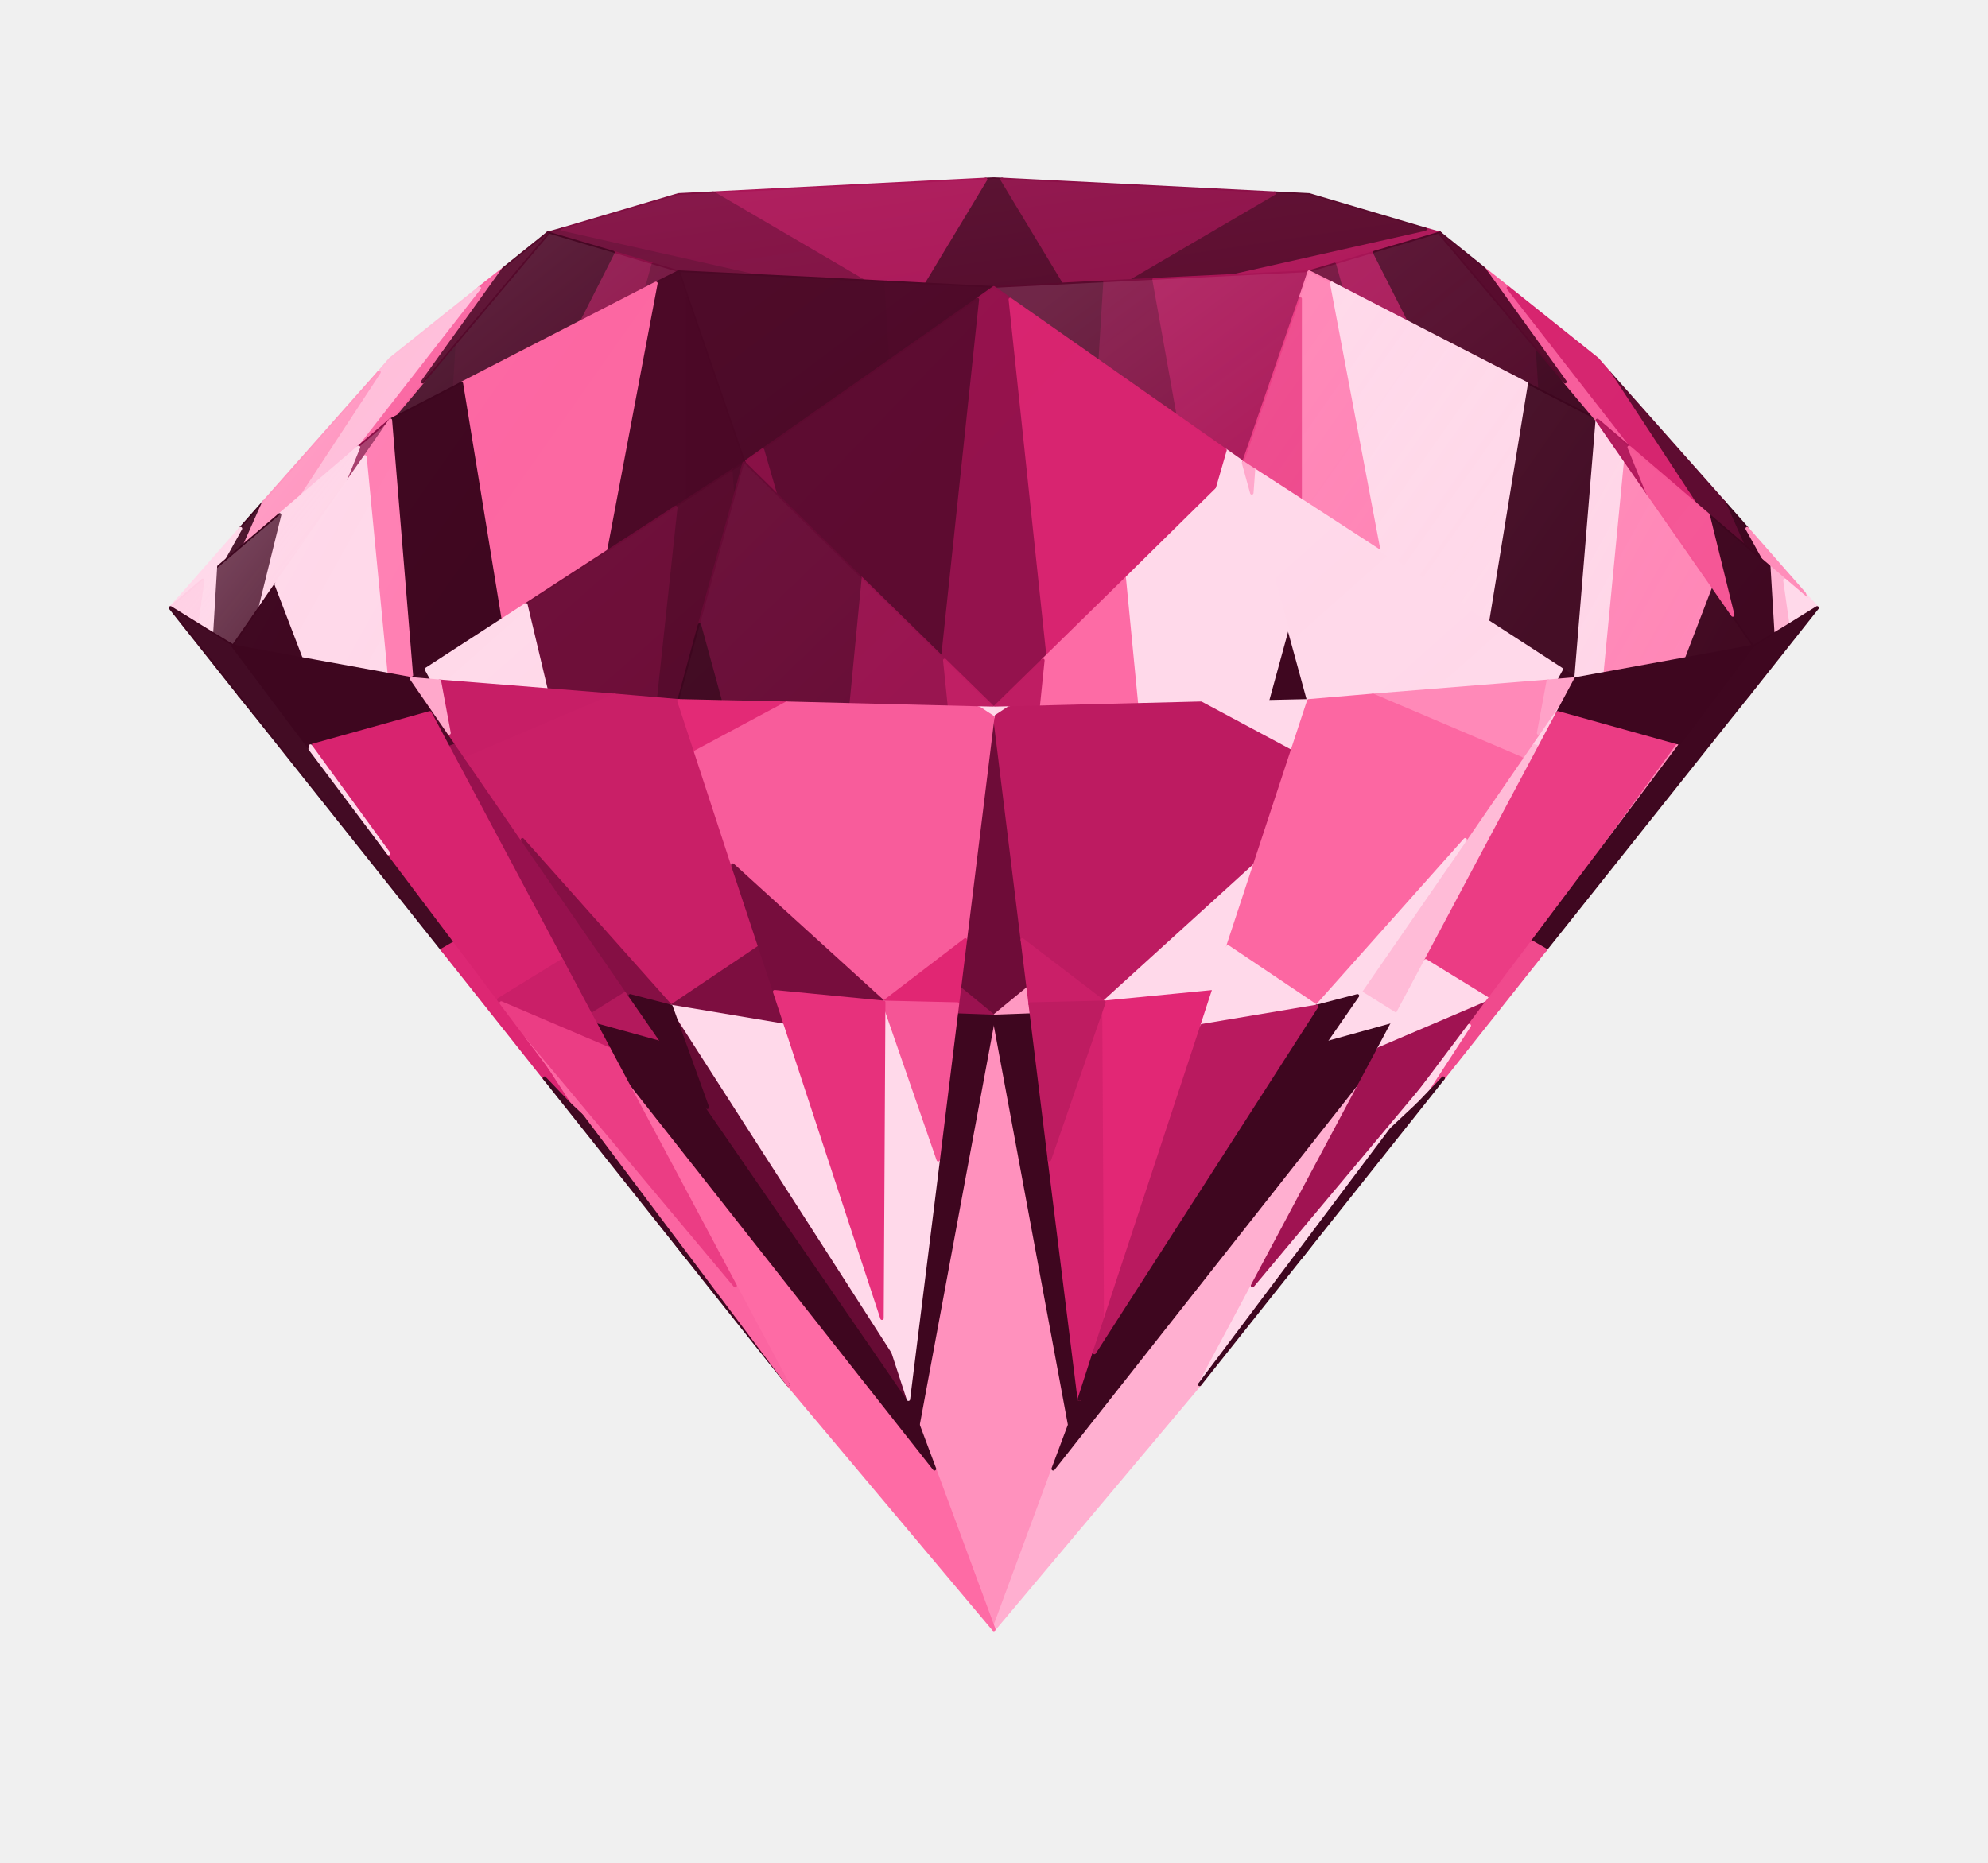
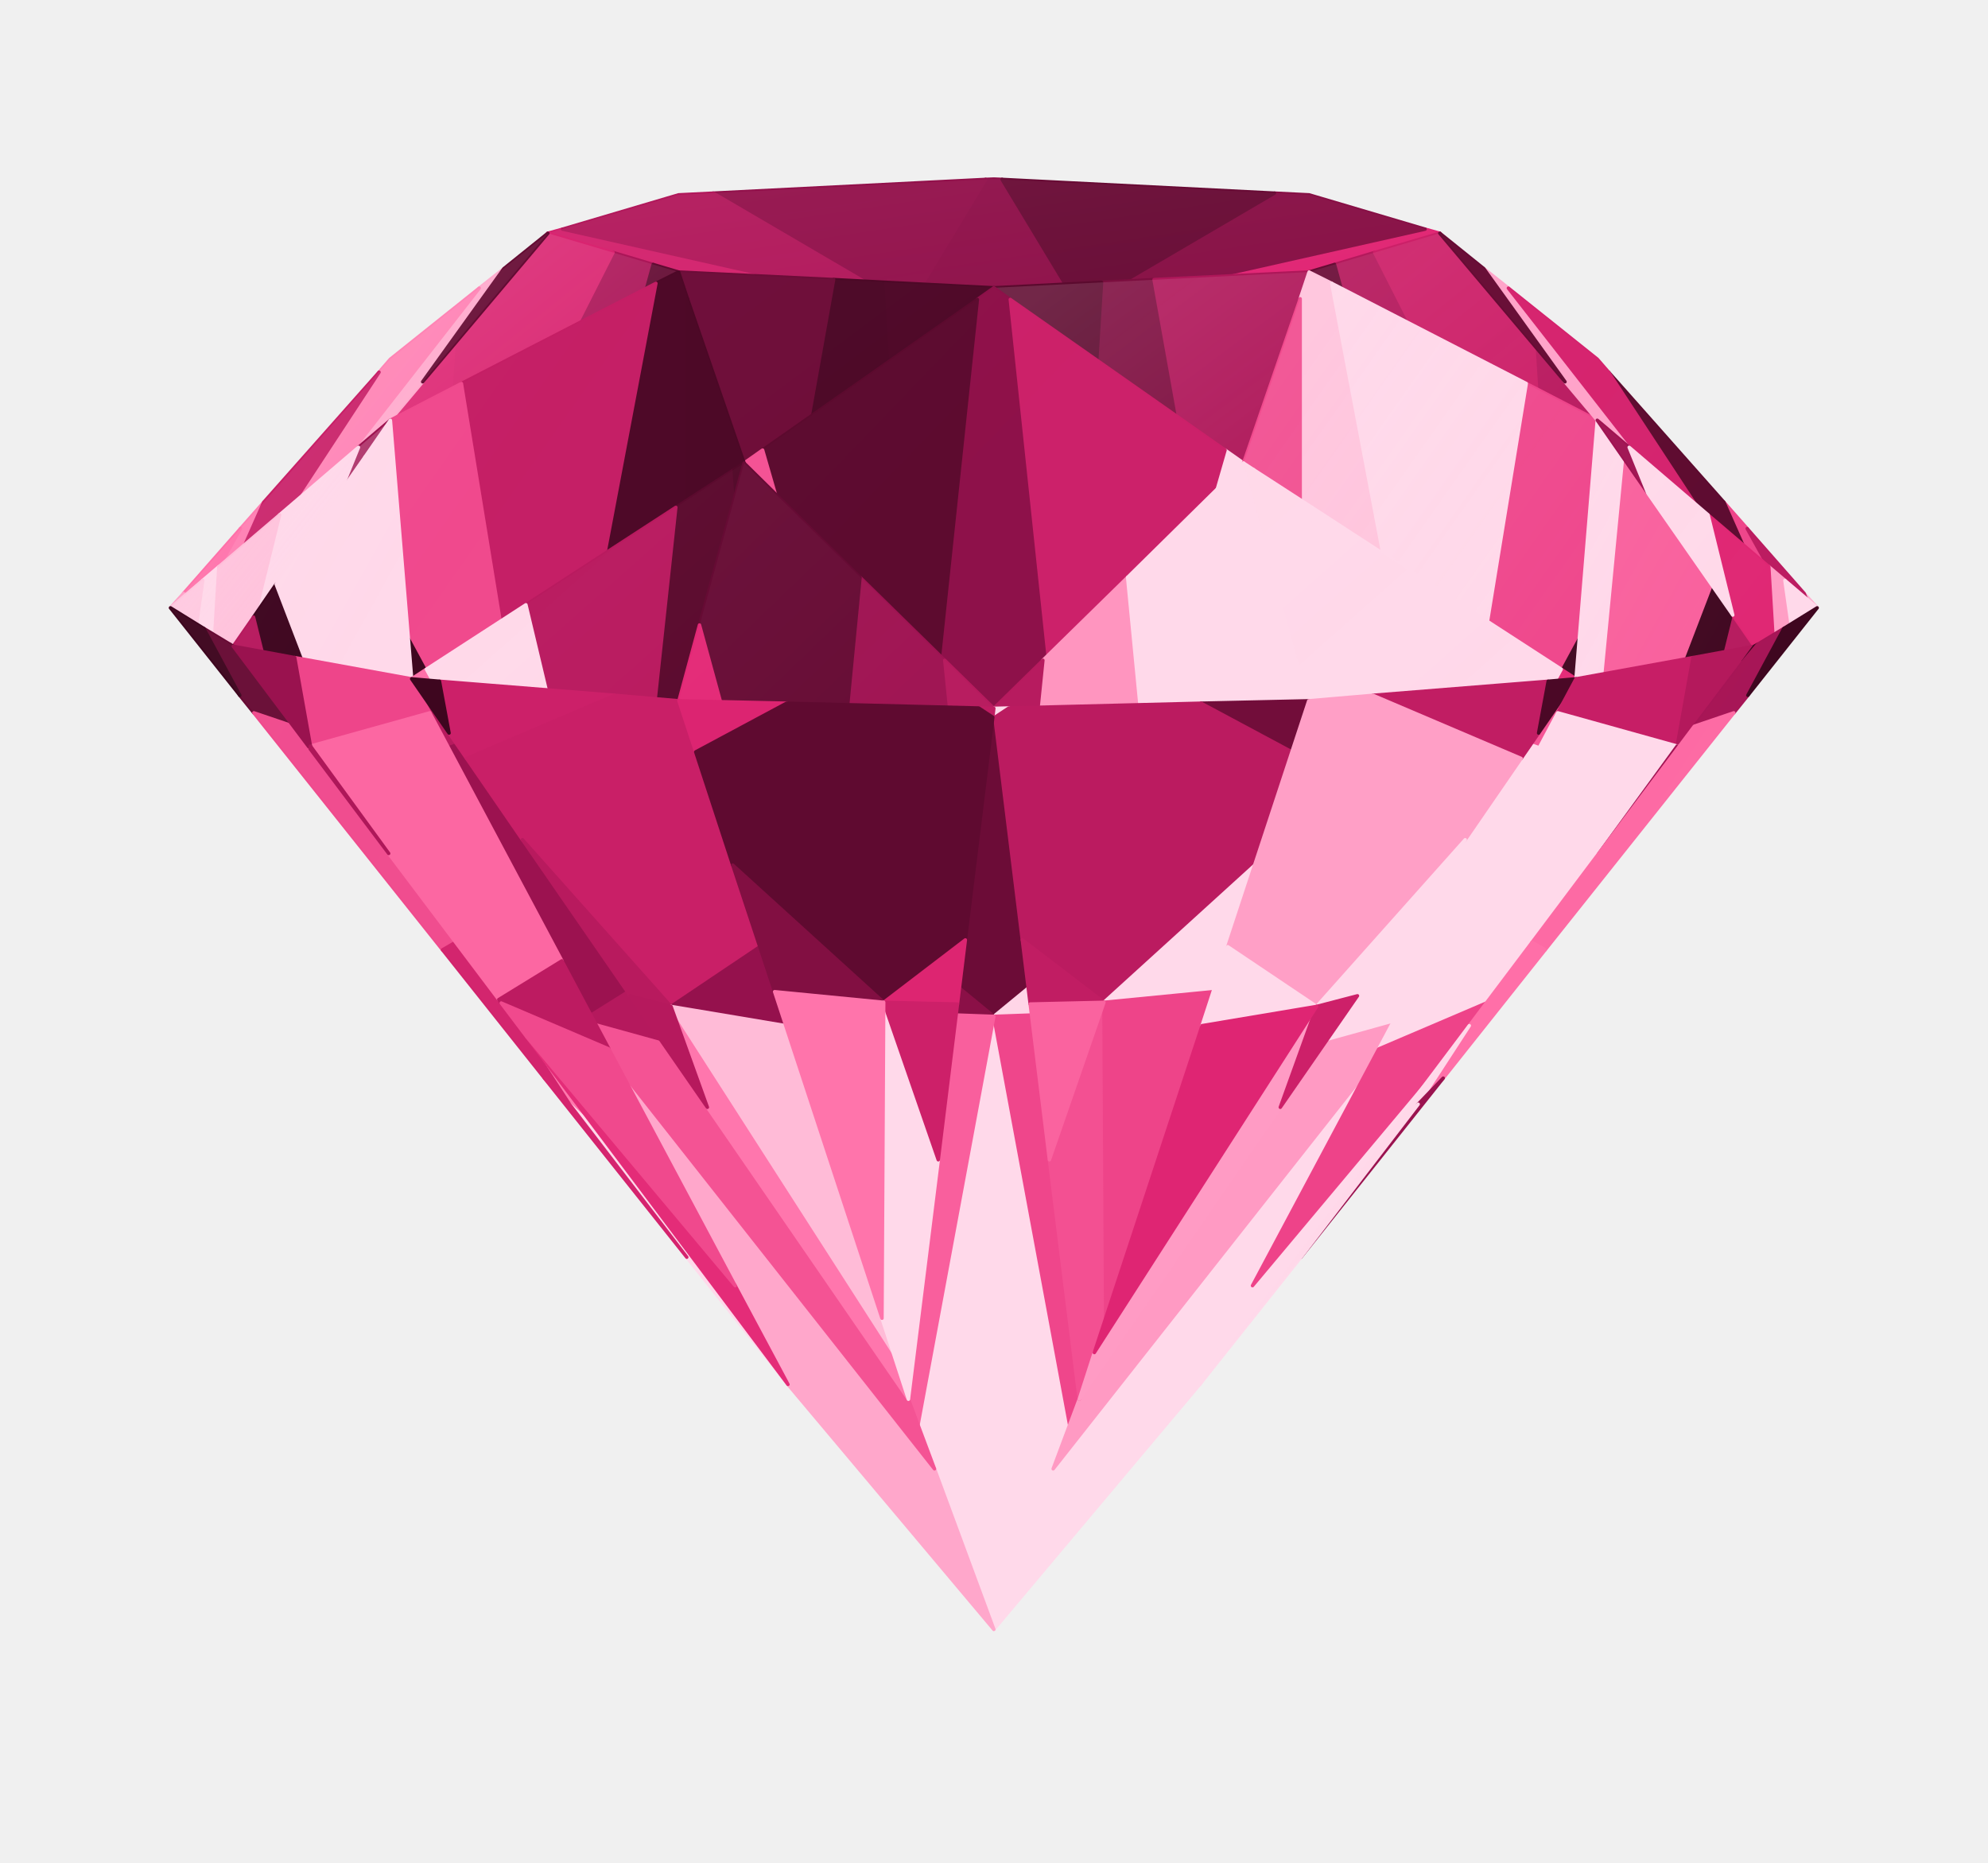
<svg xmlns="http://www.w3.org/2000/svg" viewBox="-289.7 -263.6 579.5 542.9">
  <defs>
    <style>.gem-p{fill:currentColor;stroke:currentColor;stroke-width:1px;stroke-linejoin:round;vector-effect:non-scaling-stroke}</style>
    <path id="gem-f0" stroke-width="1" stroke-linejoin="round" vector-effect="non-scaling-stroke" d="M0 -179.7 L91.9 -184.3 L130 -195.6 L91.9 -206.8 L0 -211.4 L-91.9 -206.8 L-130 -195.6 L-91.9 -184.3 Z" />
    <path id="gem-f1" stroke-width="1" stroke-linejoin="round" vector-effect="non-scaling-stroke" d="M0 -179.7 L91.9 -184.3 L72.8 -128.6 Z" />
    <path id="gem-f2" stroke-width="1" stroke-linejoin="round" vector-effect="non-scaling-stroke" d="M91.9 -184.3 L130 -195.6 L175.9 -141.1 Z" />
    <path id="gem-f7" stroke-width="1" stroke-linejoin="round" vector-effect="non-scaling-stroke" d="M-130 -195.6 L-91.9 -184.3 L-175.9 -141.1 Z" />
    <path id="gem-f8" stroke-width="1" stroke-linejoin="round" vector-effect="non-scaling-stroke" d="M-91.9 -184.3 L0 -179.7 L-72.8 -128.6 Z" />
    <path id="gem-f9" stroke-width="1" stroke-linejoin="round" vector-effect="non-scaling-stroke" d="M0 -179.7 L72.8 -128.6 L0 -57.1 L-72.8 -128.6 Z" />
    <path id="gem-f10" stroke-width="1" stroke-linejoin="round" vector-effect="non-scaling-stroke" d="M91.9 -184.3 L175.9 -141.1 L169.7 -65.7 L72.8 -128.6 Z" />
    <path id="gem-f11" stroke-width="1" stroke-linejoin="round" vector-effect="non-scaling-stroke" d="M130 -195.6 L175.9 -158.9 L240 -86.4 L175.9 -141.1 Z" />
    <path id="gem-f15" stroke-width="1" stroke-linejoin="round" vector-effect="non-scaling-stroke" d="M-130 -195.6 L-175.9 -141.1 L-240 -86.4 L-175.9 -158.9 Z" />
    <path id="gem-f16" stroke-width="1" stroke-linejoin="round" vector-effect="non-scaling-stroke" d="M-91.9 -184.3 L-72.8 -128.6 L-169.7 -65.7 L-175.9 -141.1 Z" />
    <path id="gem-f17" stroke-width="1" stroke-linejoin="round" vector-effect="non-scaling-stroke" d="M72.8 -128.6 L0 -57.1 L91.8 -59.3 Z" />
    <path id="gem-f18" stroke-width="1" stroke-linejoin="round" vector-effect="non-scaling-stroke" d="M72.8 -128.6 L91.8 -59.3 L169.7 -65.7 Z" />
    <path id="gem-f19" stroke-width="1" stroke-linejoin="round" vector-effect="non-scaling-stroke" d="M175.9 -141.1 L169.7 -65.7 L221.7 -75.2 Z" />
    <path id="gem-f20" stroke-width="1" stroke-linejoin="round" vector-effect="non-scaling-stroke" d="M175.9 -141.1 L221.7 -75.2 L240 -86.4 Z" />
    <path id="gem-f29" stroke-width="1" stroke-linejoin="round" vector-effect="non-scaling-stroke" d="M-175.9 -141.1 L-240 -86.4 L-221.7 -75.2 Z" />
    <path id="gem-f30" stroke-width="1" stroke-linejoin="round" vector-effect="non-scaling-stroke" d="M-175.9 -141.1 L-221.7 -75.2 L-169.7 -65.7 Z" />
    <path id="gem-f31" stroke-width="1" stroke-linejoin="round" vector-effect="non-scaling-stroke" d="M-72.8 -128.6 L-169.7 -65.7 L-91.8 -59.3 Z" />
    <path id="gem-f32" stroke-width="1" stroke-linejoin="round" vector-effect="non-scaling-stroke" d="M-72.8 -128.6 L-91.8 -59.3 L0 -57.1 Z" />
    <path id="gem-f44" stroke-width="1" stroke-linejoin="round" vector-effect="non-scaling-stroke" d="M221.7 -75.2 L240 -86.4 L60 140 Z" />
    <path id="gem-f53" stroke-width="1" stroke-linejoin="round" vector-effect="non-scaling-stroke" d="M-240 -86.4 L-221.7 -75.2 L-60 140 Z" />
    <linearGradient id="gem-gloss" x1="0.111" y1="0.186" x2="0.889" y2="0.814">
      <stop offset="0" stop-color="#ffd9ea" />
      <stop offset="1" stop-color="#ffd9ea" stop-opacity="0.35" />
    </linearGradient>
  </defs>
-   <path class="gem-p" color="#ae1759" d="M91.9 -184.3 130 -195.6 125.7 -196.8 64.4 -183Z" />
-   <path class="gem-p" color="#53092a" d="M0 -179.7 20.8 -180.8 2.4 -211.3 0 -211.4 -2.4 -211.3 -20.8 -180.8Z" />
-   <path class="gem-p" color="#6c0c37" d="M-91.9 -184.3 -64.4 -183 -125.7 -196.8 -130 -195.6Z" />
-   <path class="gem-p" color="#5a0a2d" d="M64.4 -183 125.7 -196.8 91.9 -206.8 81.8 -207.3 37.9 -181.6Z" />
-   <path class="gem-p" color="#8d1048" d="M37.9 -181.6 81.8 -207.3 2.4 -211.3 20.8 -180.8Z" />
-   <path class="gem-p" color="#aa1657" d="M-20.8 -180.8 -2.4 -211.3 -81.8 -207.3 -37.9 -181.6Z" />
-   <path class="gem-p" color="#800e41" d="M-37.9 -181.6 -81.8 -207.3 -91.9 -206.8 -125.7 -196.8 -64.4 -183Z" />
+   <path class="gem-p" color="#e02573" d="M91.9 -184.3 130 -195.6 125.7 -196.8 64.4 -183Z" />
+   <path class="gem-p" color="#8e1049" d="M0 -179.7 20.8 -180.8 2.4 -211.3 0 -211.4 -2.4 -211.3 -20.8 -180.8Z" />
+   <path class="gem-p" color="#d2216c" d="M-91.9 -184.3 -64.4 -183 -125.7 -196.8 -130 -195.6Z" />
+   <path class="gem-p" color="#870f45" d="M64.4 -183 125.7 -196.8 91.9 -206.8 81.8 -207.3 37.9 -181.6Z" />
+   <path class="gem-p" color="#680b35" d="M37.9 -181.6 81.8 -207.3 2.4 -211.3 20.8 -180.8Z" />
+   <path class="gem-p" color="#92114b" d="M-20.8 -180.8 -2.4 -211.3 -81.8 -207.3 -37.9 -181.6Z" />
+   <path class="gem-p" color="#b1185b" d="M-37.9 -181.6 -81.8 -207.3 -91.9 -206.8 -125.7 -196.8 -64.4 -183Z" />
  <use href="#gem-f0" fill="url(#gem-gloss)" fill-opacity="0.052" />
-   <path class="gem-p" color="#7d0e40" d="M53.9 -141.9 46.7 -182.1 31.4 -181.3 30 -158.6Z" />
-   <path class="gem-p" color="#a81556" d="M72.8 -128.6 91.9 -184.3 46.7 -182.1 53.9 -141.9Z" />
-   <path class="gem-p" color="#5a0a2e" d="M30 -158.6 31.4 -181.3 0 -179.7Z" />
-   <use href="#gem-f1" fill="url(#gem-gloss)" fill-opacity="0.135" />
-   <path class="gem-p" color="#a71556" d="M121.6 -169.1 111 -190 99.3 -186.5 101.2 -179.6Z" />
-   <path class="gem-p" color="#3e061f" d="M175.9 -141.1 157.4 -163.1 158.2 -150.3Z" />
-   <path class="gem-p" color="#4f0828" d="M158.2 -150.3 157.4 -163.1 130 -195.6 111 -190 121.6 -169.1Z" />
-   <path class="gem-p" color="#6e0c38" d="M101.2 -179.6 99.3 -186.5 91.9 -184.3Z" />
-   <use href="#gem-f2" fill="url(#gem-gloss)" fill-opacity="0.081" />
-   <path class="gem-p" color="#8b1047" d="M-101.2 -179.6 -99.3 -186.5 -111 -190 -121.6 -169.1Z" />
-   <path class="gem-p" color="#6c0c37" d="M-91.9 -184.3 -99.3 -186.5 -101.2 -179.6Z" />
-   <path class="gem-p" color="#470724" d="M-121.6 -169.1 -111 -190 -130 -195.6 -157.4 -163.1 -158.2 -150.3Z" />
-   <path class="gem-p" color="#3e061f" d="M-175.9 -141.1 -158.2 -150.3 -157.4 -163.1Z" />
-   <use href="#gem-f7" fill="url(#gem-gloss)" fill-opacity="0.14" />
-   <path class="gem-p" color="#4b0826" d="M-30 -158.6 -31.4 -181.3 -46.7 -182.1 -53.9 -141.9Z" />
-   <path class="gem-p" color="#4d0827" d="M0 -179.7 -31.4 -181.3 -30 -158.6Z" />
-   <path class="gem-p" color="#4b0826" d="M-72.8 -128.6 -53.9 -141.9 -46.7 -182.1 -91.9 -184.3Z" />
+   <path class="gem-p" color="#7c0e3f" d="M53.9 -141.9 46.7 -182.1 31.4 -181.3 30 -158.6Z" />
+   <path class="gem-p" color="#ae1759" d="M72.8 -128.6 91.9 -184.3 46.7 -182.1 53.9 -141.9Z" />
+   <path class="gem-p" color="#5b0a2e" d="M30 -158.6 31.4 -181.3 0 -179.7Z" />
+   <use href="#gem-f1" fill="url(#gem-gloss)" fill-opacity="0.136" />
+   <path class="gem-p" color="#b4195c" d="M121.6 -169.1 111 -190 99.3 -186.5 101.2 -179.6Z" />
+   <path class="gem-p" color="#b91a5f" d="M175.9 -141.1 157.4 -163.1 158.2 -150.3Z" />
+   <path class="gem-p" color="#cc2068" d="M158.2 -150.3 157.4 -163.1 130 -195.6 111 -190 121.6 -169.1Z" />
+   <path class="gem-p" color="#670b34" d="M101.2 -179.6 99.3 -186.5 91.9 -184.3Z" />
+   <use href="#gem-f2" fill="url(#gem-gloss)" fill-opacity="0.084" />
+   <path class="gem-p" color="#ab1658" d="M-101.2 -179.6 -99.3 -186.5 -111 -190 -121.6 -169.1Z" />
+   <path class="gem-p" color="#610a31" d="M-91.9 -184.3 -99.3 -186.5 -101.2 -179.6Z" />
+   <path class="gem-p" color="#d92470" d="M-121.6 -169.1 -111 -190 -130 -195.6 -157.4 -163.1 -158.2 -150.3Z" />
+   <path class="gem-p" color="#dd2572" d="M-175.9 -141.1 -158.2 -150.3 -157.4 -163.1Z" />
+   <use href="#gem-f7" fill="url(#gem-gloss)" fill-opacity="0.139" />
+   <path class="gem-p" color="#4c0826" d="M-30 -158.6 -31.4 -181.3 -46.7 -182.1 -53.9 -141.9Z" />
+   <path class="gem-p" color="#4e0827" d="M0 -179.7 -31.4 -181.3 -30 -158.6Z" />
+   <path class="gem-p" color="#6d0c38" d="M-72.8 -128.6 -53.9 -141.9 -46.7 -182.1 -91.9 -184.3Z" />
  <use href="#gem-f8" fill="url(#gem-gloss)" fill-opacity="0.016" />
-   <path class="gem-p" color="#94114c" d="M0 -57.1 15.8 -72.6 4.8 -176.3 0 -179.7 -4.8 -176.3 -15.8 -72.6Z" />
+   <path class="gem-p" color="#8e1049" d="M0 -57.1 15.8 -72.6 4.8 -176.3 0 -179.7 -4.8 -176.3 -15.8 -72.6Z" />
  <path class="gem-p" color="#ffd9ea" d="M72.8 -128.6 67.4 -132.4 63.7 -119.6Z" />
-   <path class="gem-p" color="#d8236f" d="M63.7 -119.6 67.4 -132.4 4.8 -176.3 15.8 -72.6Z" />
-   <path class="gem-p" color="#5c0a2f" d="M-15.8 -72.6 -4.8 -176.3 -67.4 -132.4 -63.7 -119.6Z" />
-   <path class="gem-p" color="#880f45" d="M-72.8 -128.6 -63.7 -119.6 -67.4 -132.4Z" />
+   <path class="gem-p" color="#cc2069" d="M63.7 -119.6 67.4 -132.4 4.8 -176.3 15.8 -72.6Z" />
+   <path class="gem-p" color="#5c0a2e" d="M-15.8 -72.6 -4.8 -176.3 -67.4 -132.4 -63.7 -119.6Z" />
+   <path class="gem-p" color="#f45294" d="M-72.8 -128.6 -63.7 -119.6 -67.4 -132.4Z" />
  <use href="#gem-f9" fill="url(#gem-gloss)" fill-opacity="0.008" />
  <path class="gem-p" color="#3e061f" d="M169.7 -65.7 170.8 -79.7 164.9 -68.8Z" />
-   <path class="gem-p" color="#ff80b3" d="M113.4 -102.2 98.5 -181 91.9 -184.3 89.3 -176.5 89.3 -117.9Z" />
-   <path class="gem-p" color="#3e061f" d="M164.9 -68.8 170.8 -79.7 175.9 -141.1 155.2 -151.8 143.9 -82.5Z" />
+   <path class="gem-p" color="#ffc5dd" d="M113.4 -102.2 98.5 -181 91.9 -184.3 89.3 -176.5 89.3 -117.9Z" />
+   <path class="gem-p" color="#ee448a" d="M164.9 -68.8 170.8 -79.7 175.9 -141.1 155.2 -151.8 143.9 -82.5Z" />
  <path class="gem-p" color="#ffd9ea" d="M143.9 -82.5 155.2 -151.8 98.5 -181 113.4 -102.2Z" />
-   <path class="gem-p" color="#ec3f86" d="M72.8 -128.6 89.3 -117.9 89.3 -176.5Z" />
-   <use href="#gem-f10" fill="url(#gem-gloss)" fill-opacity="0.1" />
-   <path class="gem-p" color="#3e061f" d="M225.6 -98.7 219.6 -109.5 212.8 -117.2 218.2 -105Z" />
-   <path class="gem-p" color="#f75c9b" d="M175.9 -141.1 188.3 -130.5 150 -179.6 142.8 -185.3 166.5 -152.3Z" />
-   <path class="gem-p" color="#ffd9ea" d="M240 -86.4 236.2 -90.6 236.8 -89.1Z" />
-   <path class="gem-p" color="#ff8dba" d="M236.8 -89.1 236.2 -90.6 219.6 -109.5 225.6 -98.7Z" />
+   <path class="gem-p" color="#f14b8e" d="M72.8 -128.6 89.3 -117.9 89.3 -176.5Z" />
+   <use href="#gem-f10" fill="url(#gem-gloss)" fill-opacity="0.098" />
+   <path class="gem-p" color="#ee458a" d="M225.6 -98.7 219.6 -109.5 212.8 -117.2 218.2 -105Z" />
+   <path class="gem-p" color="#ffa3c9" d="M175.9 -141.1 188.3 -130.5 150 -179.6 142.8 -185.3 166.5 -152.3Z" />
+   <path class="gem-p" color="#ffaecf" d="M240 -86.4 236.2 -90.6 236.8 -89.1Z" />
+   <path class="gem-p" color="#bb1b60" d="M236.8 -89.1 236.2 -90.6 219.6 -109.5 225.6 -98.7Z" />
  <path class="gem-p" color="#5d0a2f" d="M218.2 -105 212.8 -117.2 179.2 -155.1 204.2 -117Z" />
-   <path class="gem-p" color="#d6236e" d="M204.2 -117 179.2 -155.1 175.9 -158.9 150 -179.6 188.3 -130.5Z" />
-   <path class="gem-p" color="#55092b" d="M166.5 -152.3 142.8 -185.3 130 -195.6Z" />
-   <use href="#gem-f11" fill="url(#gem-gloss)" fill-opacity="0.016" />
-   <path class="gem-p" color="#fa63a0" d="M-175.9 -141.1 -166.5 -152.3 -142.8 -185.3 -150 -179.6 -188.3 -130.5Z" />
-   <path class="gem-p" color="#3e061f" d="M-218.2 -105 -212.8 -117.2 -219.6 -109.5 -225.6 -98.7Z" />
-   <path class="gem-p" color="#55092b" d="M-130 -195.6 -142.8 -185.3 -166.5 -152.3Z" />
-   <path class="gem-p" color="#ffbdd9" d="M-188.3 -130.5 -150 -179.6 -175.9 -158.9 -179.2 -155.1 -204.2 -117Z" />
-   <path class="gem-p" color="#ff96c0" d="M-204.2 -117 -179.2 -155.1 -212.8 -117.2 -218.2 -105Z" />
-   <path class="gem-p" color="#ffd9ea" d="M-225.6 -98.7 -219.6 -109.5 -236.2 -90.6 -236.8 -89.1Z" />
-   <path class="gem-p" color="#ffd9ea" d="M-240 -86.4 -236.8 -89.1 -236.2 -90.6Z" />
-   <use href="#gem-f15" fill="url(#gem-gloss)" fill-opacity="0.102" />
-   <path class="gem-p" color="#4b0826" d="M-89.3 -117.9 -89.3 -176.5 -91.9 -184.3 -98.5 -181 -113.4 -102.2Z" />
+   <path class="gem-p" color="#d5226d" d="M204.2 -117 179.2 -155.1 175.9 -158.9 150 -179.6 188.3 -130.5Z" />
+   <path class="gem-p" color="#660b34" d="M166.5 -152.3 142.8 -185.3 130 -195.6Z" />
+   <use href="#gem-f11" fill="url(#gem-gloss)" fill-opacity="0.019" />
+   <path class="gem-p" color="#ffacce" d="M-175.9 -141.1 -166.5 -152.3 -142.8 -185.3 -150 -179.6 -188.3 -130.5Z" />
+   <path class="gem-p" color="#ff7db1" d="M-218.2 -105 -212.8 -117.2 -219.6 -109.5 -225.6 -98.7Z" />
+   <path class="gem-p" color="#640b33" d="M-130 -195.6 -142.8 -185.3 -166.5 -152.3Z" />
+   <path class="gem-p" color="#ff84b5" d="M-188.3 -130.5 -150 -179.6 -175.9 -158.9 -179.2 -155.1 -204.2 -117Z" />
+   <path class="gem-p" color="#c81f67" d="M-204.2 -117 -179.2 -155.1 -212.8 -117.2 -218.2 -105Z" />
+   <path class="gem-p" color="#ff70a9" d="M-225.6 -98.7 -219.6 -109.5 -236.2 -90.6 -236.8 -89.1Z" />
+   <path class="gem-p" color="#ffa0c7" d="M-240 -86.4 -236.8 -89.1 -236.2 -90.6Z" />
+   <use href="#gem-f15" fill="url(#gem-gloss)" fill-opacity="0.113" />
+   <path class="gem-p" color="#4d0827" d="M-89.3 -117.9 -89.3 -176.5 -91.9 -184.3 -98.5 -181 -113.4 -102.2Z" />
  <path class="gem-p" color="#3e061f" d="M-169.7 -65.7 -164.9 -68.8 -170.8 -79.7Z" />
-   <path class="gem-p" color="#4a0725" d="M-72.8 -128.6 -89.3 -176.5 -89.3 -117.9Z" />
-   <path class="gem-p" color="#fc67a2" d="M-113.4 -102.2 -98.5 -181 -155.2 -151.8 -143.9 -82.5Z" />
-   <path class="gem-p" color="#3e061f" d="M-143.9 -82.5 -155.2 -151.8 -175.9 -141.1 -170.8 -79.7 -164.9 -68.8Z" />
+   <path class="gem-p" color="#4c0826" d="M-72.8 -128.6 -89.3 -176.5 -89.3 -117.9Z" />
+   <path class="gem-p" color="#c51e65" d="M-113.4 -102.2 -98.5 -181 -155.2 -151.8 -143.9 -82.5Z" />
+   <path class="gem-p" color="#f0498d" d="M-143.9 -82.5 -155.2 -151.8 -175.9 -141.1 -170.8 -79.7 -164.9 -68.8Z" />
  <use href="#gem-f16" fill="url(#gem-gloss)" fill-opacity="0.008" />
-   <path class="gem-p" color="#fd6aa5" d="M42.6 -58.2 39 -95.3 14.3 -71.1 12.9 -57.4Z" />
-   <path class="gem-p" color="#3e061f" d="M91.8 -59.3 85.8 -81.4 79.7 -59.1Z" />
+   <path class="gem-p" color="#ff95bf" d="M42.6 -58.2 39 -95.3 14.3 -71.1 12.9 -57.4Z" />
+   <path class="gem-p" color="#ffd9ea" d="M91.8 -59.3 85.8 -81.4 79.7 -59.1Z" />
  <path class="gem-p" color="#ffd9ea" d="M79.7 -59.1 85.8 -81.4 72.8 -128.6 39 -95.3 42.6 -58.2Z" />
-   <path class="gem-p" color="#bf1c62" d="M12.9 -57.4 14.3 -71.1 0 -57.1Z" />
+   <path class="gem-p" color="#b71a5e" d="M12.9 -57.4 14.3 -71.1 0 -57.1Z" />
  <use href="#gem-f17" fill="url(#gem-gloss)" fill-opacity="0.007" />
-   <path class="gem-p" color="#3e061f" d="M169.7 -65.7 165.4 -68.5 163.6 -65.2Z" />
+   <path class="gem-p" color="#e42b78" d="M169.7 -65.7 165.4 -68.5 163.6 -65.2Z" />
  <path class="gem-p" color="#ffd9ea" d="M91.8 -59.3 98.7 -59.9 92.7 -115.7 75.7 -126.7 75.2 -119.9Z" />
  <path class="gem-p" color="#ffd9ea" d="M163.6 -65.2 165.4 -68.5 136.4 -87.3 130.5 -62.5Z" />
  <path class="gem-p" color="#ffd9ea" d="M130.5 -62.5 136.4 -87.3 92.7 -115.7 98.7 -59.9Z" />
-   <path class="gem-p" color="#ffa7cb" d="M72.8 -128.6 75.2 -119.9 75.7 -126.7Z" />
-   <use href="#gem-f18" fill="url(#gem-gloss)" fill-opacity="0.013" />
+   <path class="gem-p" color="#ffd9ea" d="M72.8 -128.6 75.2 -119.9 75.7 -126.7Z" />
+   <use href="#gem-f18" fill="url(#gem-gloss)" fill-opacity="0.014" />
  <path class="gem-p" color="#3e061f" d="M213.3 -73.6 215.8 -83.7 209.2 -93.3 200.8 -71.4Z" />
-   <path class="gem-p" color="#3e061f" d="M221.7 -75.2 215.8 -83.7 213.3 -73.6Z" />
-   <path class="gem-p" color="#ff86b6" d="M200.8 -71.4 209.2 -93.3 183.3 -130.4 177.2 -67.1Z" />
-   <path class="gem-p" color="#ffd6e8" d="M177.2 -67.1 183.3 -130.4 175.9 -141.1 169.7 -65.7Z" />
-   <use href="#gem-f19" fill="url(#gem-gloss)" fill-opacity="0.052" />
-   <path class="gem-p" color="#ffb2d2" d="M232.4 -81.7 230.6 -94.4 225.9 -98.4 227.1 -78.4Z" />
-   <path class="gem-p" color="#b2185b" d="M175.9 -141.1 190.6 -119.9 185.2 -133.2Z" />
+   <path class="gem-p" color="#b61a5e" d="M221.7 -75.2 215.8 -83.7 213.3 -73.6Z" />
+   <path class="gem-p" color="#f95f9c" d="M200.8 -71.4 209.2 -93.3 183.3 -130.4 177.2 -67.1Z" />
+   <path class="gem-p" color="#ffd9ea" d="M177.2 -67.1 183.3 -130.4 175.9 -141.1 169.7 -65.7Z" />
+   <use href="#gem-f19" fill="url(#gem-gloss)" fill-opacity="0.051" />
+   <path class="gem-p" color="#ff9ec5" d="M232.4 -81.7 230.6 -94.4 225.9 -98.4 227.1 -78.4Z" />
+   <path class="gem-p" color="#a01352" d="M175.9 -141.1 190.6 -119.9 185.2 -133.2Z" />
  <path class="gem-p" color="#ffd9ea" d="M240 -86.4 230.6 -94.4 232.4 -81.7Z" />
-   <path class="gem-p" color="#3e061f" d="M221.7 -75.2 227.1 -78.4 225.9 -98.4 208.2 -113.5 215.4 -84.3Z" />
-   <path class="gem-p" color="#f55595" d="M215.4 -84.3 208.2 -113.5 185.2 -133.2 190.6 -119.9Z" />
-   <use href="#gem-f20" fill="url(#gem-gloss)" fill-opacity="0.023" />
-   <path class="gem-p" color="#8c1048" d="M-175.9 -141.1 -185.2 -133.2 -190.6 -119.9Z" />
+   <path class="gem-p" color="#e02673" d="M221.7 -75.2 227.1 -78.4 225.9 -98.4 208.2 -113.5 215.4 -84.3Z" />
+   <path class="gem-p" color="#ffd9ea" d="M215.4 -84.3 208.2 -113.5 185.2 -133.2 190.6 -119.9Z" />
+   <use href="#gem-f20" fill="url(#gem-gloss)" fill-opacity="0.024" />
+   <path class="gem-p" color="#9d1250" d="M-175.9 -141.1 -185.2 -133.2 -190.6 -119.9Z" />
  <path class="gem-p" color="#ffd9ea" d="M-227.1 -78.4 -225.9 -98.4 -230.6 -94.4 -232.4 -81.7Z" />
-   <path class="gem-p" color="#ffd6e8" d="M-190.6 -119.9 -185.2 -133.2 -208.2 -113.5 -215.4 -84.3Z" />
-   <path class="gem-p" color="#3e061f" d="M-221.7 -75.2 -215.4 -84.3 -208.2 -113.5 -225.9 -98.4 -227.1 -78.4Z" />
-   <path class="gem-p" color="#ffcee3" d="M-232.4 -81.7 -230.6 -94.4 -240 -86.4Z" />
-   <use href="#gem-f29" fill="url(#gem-gloss)" fill-opacity="0.376" />
+   <path class="gem-p" color="#ffd9ea" d="M-190.6 -119.9 -185.2 -133.2 -208.2 -113.5 -215.4 -84.3Z" />
+   <path class="gem-p" color="#ffbed9" d="M-221.7 -75.2 -215.4 -84.3 -208.2 -113.5 -225.9 -98.4 -227.1 -78.4Z" />
+   <path class="gem-p" color="#ffc6de" d="M-232.4 -81.7 -230.6 -94.4 -240 -86.4Z" />
+   <use href="#gem-f29" fill="url(#gem-gloss)" fill-opacity="0.344" />
  <path class="gem-p" color="#3e061f" d="M-200.8 -71.4 -209.2 -93.3 -215.8 -83.7 -213.3 -73.6Z" />
-   <path class="gem-p" color="#ff80b3" d="M-169.7 -65.7 -175.9 -141.1 -183.3 -130.4 -177.2 -67.1Z" />
+   <path class="gem-p" color="#ffd9ea" d="M-169.7 -65.7 -175.9 -141.1 -183.3 -130.4 -177.2 -67.1Z" />
  <path class="gem-p" color="#ffd9ea" d="M-177.2 -67.1 -183.3 -130.4 -209.2 -93.3 -200.8 -71.4Z" />
-   <path class="gem-p" color="#3e061f" d="M-213.3 -73.6 -215.8 -83.7 -221.7 -75.2Z" />
-   <use href="#gem-f30" fill="url(#gem-gloss)" fill-opacity="0.016" />
-   <path class="gem-p" color="#56092b" d="M-91.8 -59.3 -75.2 -119.9 -75.7 -126.7 -92.7 -115.7 -98.7 -59.9Z" />
-   <path class="gem-p" color="#3e061f" d="M-163.6 -65.2 -165.4 -68.5 -169.7 -65.7Z" />
-   <path class="gem-p" color="#4f0828" d="M-72.8 -128.6 -75.7 -126.7 -75.2 -119.9Z" />
-   <path class="gem-p" color="#6c0c37" d="M-98.7 -59.9 -92.7 -115.7 -136.4 -87.3 -130.5 -62.5Z" />
+   <path class="gem-p" color="#b71a5e" d="M-213.3 -73.6 -215.8 -83.7 -221.7 -75.2Z" />
+   <use href="#gem-f30" fill="url(#gem-gloss)" fill-opacity="0.022" />
+   <path class="gem-p" color="#5b0a2e" d="M-91.8 -59.3 -75.2 -119.9 -75.7 -126.7 -92.7 -115.7 -98.7 -59.9Z" />
+   <path class="gem-p" color="#fe6ea7" d="M-163.6 -65.2 -165.4 -68.5 -169.7 -65.7Z" />
+   <path class="gem-p" color="#520929" d="M-72.8 -128.6 -75.7 -126.7 -75.2 -119.9Z" />
+   <path class="gem-p" color="#b91a5f" d="M-98.7 -59.9 -92.7 -115.7 -136.4 -87.3 -130.5 -62.5Z" />
  <path class="gem-p" color="#ffd9ea" d="M-130.5 -62.5 -136.4 -87.3 -165.4 -68.5 -163.6 -65.2Z" />
-   <use href="#gem-f31" fill="url(#gem-gloss)" fill-opacity="0.025" />
-   <path class="gem-p" color="#98124e" d="M-12.9 -57.4 -14.3 -71.1 -39 -95.3 -42.6 -58.2Z" />
-   <path class="gem-p" color="#bf1c62" d="M0 -57.1 -14.3 -71.1 -12.9 -57.4Z" />
-   <path class="gem-p" color="#670b35" d="M-42.6 -58.2 -39 -95.3 -72.8 -128.6 -85.8 -81.4 -79.7 -59.1Z" />
-   <path class="gem-p" color="#3e061f" d="M-79.7 -59.1 -85.8 -81.4 -91.8 -59.3Z" />
+   <use href="#gem-f31" fill="url(#gem-gloss)" fill-opacity="0.026" />
+   <path class="gem-p" color="#9f1352" d="M-12.9 -57.4 -14.3 -71.1 -39 -95.3 -42.6 -58.2Z" />
+   <path class="gem-p" color="#b71a5e" d="M0 -57.1 -14.3 -71.1 -12.9 -57.4Z" />
+   <path class="gem-p" color="#660b34" d="M-42.6 -58.2 -39 -95.3 -72.8 -128.6 -85.8 -81.4 -79.7 -59.1Z" />
+   <path class="gem-p" color="#e32876" d="M-79.7 -59.1 -85.8 -81.4 -91.8 -59.3Z" />
  <use href="#gem-f32" fill="url(#gem-gloss)" fill-opacity="0.034" />
-   <path class="gem-p" color="#6e0c38" d="M0 -57.1 -10.1 24.4 0 32.7 10.1 24.4Z" />
-   <path class="gem-p" color="#ff99c2" d="M10.1 24.4 11 32.3 0 32.7Z" />
-   <path class="gem-p" color="#9b1250" d="M-10.1 24.4 0 32.7 -11 32.3Z" />
-   <path class="gem-p" color="#ff91bd" d="M22.1 151.8 0 32.7 -22.1 151.8 0 211.4 0 211.4 0 211.4Z" />
-   <path class="gem-p" color="#3e061f" d="M24.9 144.3 11 32.3 0 32.7 22.1 151.8Z" />
-   <path class="gem-p" color="#3e061f" d="M-24.9 144.3 -22.1 151.8 0 32.7 -11 32.3Z" />
-   <path class="gem-p" color="#ffd1e5" d="M169.7 -65.7 156.5 -46.5 159 -45.6Z" />
-   <path class="gem-p" color="#ffbbd7" d="M159 -45.6 156.5 -46.5 106.7 25.6 117.4 32.3Z" />
+   <path class="gem-p" color="#6c0c37" d="M0 -57.1 -10.1 24.4 0 32.7 10.1 24.4Z" />
+   <path class="gem-p" color="#ffd5e7" d="M10.1 24.4 11 32.3 0 32.7Z" />
+   <path class="gem-p" color="#8b1047" d="M-10.1 24.4 0 32.7 -11 32.3Z" />
+   <path class="gem-p" color="#ffd9ea" d="M22.1 151.8 0 32.7 -22.1 151.8 0 211.4 0 211.4 0 211.4Z" />
+   <path class="gem-p" color="#ef468b" d="M24.9 144.3 11 32.3 0 32.7 22.1 151.8Z" />
+   <path class="gem-p" color="#f95f9d" d="M-24.9 144.3 -22.1 151.8 0 32.7 -11 32.3Z" />
+   <path class="gem-p" color="#f55596" d="M169.7 -65.7 156.5 -46.5 159 -45.6Z" />
+   <path class="gem-p" color="#ffd9ea" d="M159 -45.6 156.5 -46.5 106.7 25.6 117.4 32.3Z" />
  <path class="gem-p" color="#ffd9ea" d="M106.7 25.6 117.4 32.3 115.9 35.2 96.4 40.6Z" />
-   <path class="gem-p" color="#ffafd0" d="M60 140 108.8 48.5 17.3 164.6 0 211.4 0 211.4Z" />
-   <path class="gem-p" color="#3e061f" d="M24.9 144.3 17.3 164.6 108.8 48.5 115.9 35.2 96.4 40.6Z" />
-   <path class="gem-p" color="#510829" d="M-159 -45.6 -156.5 -46.5 -169.7 -65.7Z" />
-   <path class="gem-p" color="#97114e" d="M-156.5 -46.5 -159 -45.6 -117.4 32.3 -106.7 25.6Z" />
-   <path class="gem-p" color="#b3195c" d="M-117.4 32.3 -106.7 25.6 -96.4 40.6 -115.9 35.2Z" />
-   <path class="gem-p" color="#fe6ba5" d="M-17.3 164.6 -108.8 48.5 -60 140 0 211.4 0 211.4Z" />
-   <path class="gem-p" color="#3e061f" d="M-24.9 144.3 -96.4 40.6 -115.9 35.2 -108.8 48.5 -17.3 164.6Z" />
-   <path class="gem-p" color="#ffd9ea" d="M91.8 -59.3 60.4 -58.6 86.9 -44.4Z" />
-   <path class="gem-p" color="#ffd6e8" d="M0.3 -54.5 4.4 -57.2 0 -57.1Z" />
-   <path class="gem-p" color="#bd1b61" d="M86.9 -44.4 60.4 -58.6 4.4 -57.2 0.3 -54.5 8.3 10.4 32.1 28.6 76.1 -11.4Z" />
+   <path class="gem-p" color="#ffd9ea" d="M60 140 108.8 48.5 17.3 164.6 0 211.4 0 211.4Z" />
+   <path class="gem-p" color="#ff9ac3" d="M24.9 144.3 17.3 164.6 108.8 48.5 115.9 35.2 96.4 40.6Z" />
+   <path class="gem-p" color="#b71a5e" d="M-159 -45.6 -156.5 -46.5 -169.7 -65.7Z" />
+   <path class="gem-p" color="#9c1250" d="M-156.5 -46.5 -159 -45.6 -117.4 32.3 -106.7 25.6Z" />
+   <path class="gem-p" color="#b5195d" d="M-117.4 32.3 -106.7 25.6 -96.4 40.6 -115.9 35.2Z" />
+   <path class="gem-p" color="#ffa7cb" d="M-17.3 164.6 -108.8 48.5 -60 140 0 211.4 0 211.4Z" />
+   <path class="gem-p" color="#f45394" d="M-24.9 144.3 -96.4 40.6 -115.9 35.2 -108.8 48.5 -17.3 164.6Z" />
+   <path class="gem-p" color="#720d3a" d="M91.8 -59.3 60.4 -58.6 86.9 -44.4Z" />
+   <path class="gem-p" color="#ffd9ea" d="M0.3 -54.5 4.4 -57.2 0 -57.1Z" />
+   <path class="gem-p" color="#bb1b60" d="M86.9 -44.4 60.4 -58.6 4.4 -57.2 0.3 -54.5 8.3 10.4 32.1 28.6 76.1 -11.4Z" />
  <path class="gem-p" color="#ffd9ea" d="M76.1 -11.4 63.9 25.5 32.1 28.6Z" />
-   <path class="gem-p" color="#ca1f68" d="M8.3 10.4 32.1 28.6 10.6 29.1Z" />
-   <path class="gem-p" color="#d4226d" d="M24.9 144.3 32.6 120.7 32.1 28.6 16.2 74.5Z" />
-   <path class="gem-p" color="#e22775" d="M63.9 25.5 32.1 28.6 32.6 120.7Z" />
-   <path class="gem-p" color="#be1c61" d="M16.2 74.5 32.1 28.6 10.6 29.1Z" />
-   <path class="gem-p" color="#ff89b8" d="M158.8 -49.9 161.6 -65 110.5 -60.9 153.7 -42.5Z" />
-   <path class="gem-p" color="#ffa2c8" d="M169.7 -65.7 161.6 -65 158.8 -49.9Z" />
-   <path class="gem-p" color="#fc67a2" d="M153.7 -42.5 110.5 -60.9 91.8 -59.3 68.2 12.4 94.1 29.8 137.4 -18.8Z" />
+   <path class="gem-p" color="#c11d63" d="M8.3 10.4 32.1 28.6 10.6 29.1Z" />
+   <path class="gem-p" color="#f35092" d="M24.9 144.3 32.6 120.7 32.1 28.6 16.2 74.5Z" />
+   <path class="gem-p" color="#ee4489" d="M63.9 25.5 32.1 28.6 32.6 120.7Z" />
+   <path class="gem-p" color="#fa639f" d="M16.2 74.5 32.1 28.6 10.6 29.1Z" />
+   <path class="gem-p" color="#c11d63" d="M158.8 -49.9 161.6 -65 110.5 -60.9 153.7 -42.5Z" />
+   <path class="gem-p" color="#4b0826" d="M169.7 -65.7 161.6 -65 158.8 -49.9Z" />
+   <path class="gem-p" color="#ff9fc6" d="M153.7 -42.5 110.5 -60.9 91.8 -59.3 68.2 12.4 94.1 29.8 137.4 -18.8Z" />
  <path class="gem-p" color="#ffd9ea" d="M137.4 -18.8 106 26.7 94.1 29.8Z" />
  <path class="gem-p" color="#ffd9ea" d="M68.2 12.4 94.1 29.8 60.7 35.4Z" />
-   <path class="gem-p" color="#3e061f" d="M24.9 144.3 83.5 59.2 94.1 29.8 29.3 130.7Z" />
-   <path class="gem-p" color="#3e061f" d="M106 26.7 94.1 29.8 83.5 59.2Z" />
-   <path class="gem-p" color="#b91a5f" d="M29.3 130.7 94.1 29.8 60.7 35.4Z" />
-   <path class="gem-p" color="#3e061f" d="M203.8 -71.9 169.7 -65.7 164.4 -55.8 199.2 -46.1Z" />
-   <path class="gem-p" color="#3e061f" d="M221.7 -75.2 203.8 -71.9 199.2 -46.1 199.7 -45.9Z" />
-   <path class="gem-p" color="#eb3c84" d="M164.4 -55.8 125.9 16.5 144.3 27.8 176.4 -14.8 199.2 -46.1Z" />
-   <path class="gem-p" color="#ff8cba" d="M176.4 -14.8 199.2 -46.1 199.3 -45.3Z" />
+   <path class="gem-p" color="#ff9bc4" d="M24.9 144.3 83.5 59.2 94.1 29.8 29.3 130.7Z" />
+   <path class="gem-p" color="#cd2069" d="M106 26.7 94.1 29.8 83.5 59.2Z" />
+   <path class="gem-p" color="#df2573" d="M29.3 130.7 94.1 29.8 60.7 35.4Z" />
+   <path class="gem-p" color="#c71e66" d="M203.8 -71.9 169.7 -65.7 164.4 -55.8 199.2 -46.1Z" />
+   <path class="gem-p" color="#b4195c" d="M221.7 -75.2 203.8 -71.9 199.2 -46.1 199.7 -45.9Z" />
+   <path class="gem-p" color="#ffd9ea" d="M164.4 -55.8 125.9 16.5 144.3 27.8 176.4 -14.8 199.2 -46.1Z" />
+   <path class="gem-p" color="#a11353" d="M176.4 -14.8 199.2 -46.1 199.3 -45.3Z" />
  <path class="gem-p" color="#ffd9ea" d="M125.9 16.5 144.3 27.8 143.6 28.8 112.2 42.2Z" />
  <path class="gem-p" color="#ffd9ea" d="M60 140 136.2 38.6 75.4 111.2Z" />
-   <path class="gem-p" color="#a01352" d="M75.4 111.2 136.2 38.6 143.6 28.8 112.2 42.2Z" />
-   <path class="gem-p" color="#3e061f" d="M221.7 -75.2 222.7 -75.8 218.4 -70.7Z" />
-   <path class="gem-p" color="#3e061f" d="M219.8 -60.9 230.3 -80.4 222.7 -75.8 218.4 -70.7 204.2 -51.9 215.7 -55.8Z" />
+   <path class="gem-p" color="#ee4389" d="M75.4 111.2 136.2 38.6 143.6 28.8 112.2 42.2Z" />
+   <path class="gem-p" color="#3f0620" d="M221.7 -75.2 222.7 -75.8 218.4 -70.7Z" />
+   <path class="gem-p" color="#a71556" d="M219.8 -60.9 230.3 -80.4 222.7 -75.8 218.4 -70.7 204.2 -51.9 215.7 -55.8Z" />
  <path class="gem-p" color="#3e061f" d="M240 -86.4 230.3 -80.4 219.8 -60.9Z" />
-   <path class="gem-p" color="#3e061f" d="M215.7 -55.8 204.2 -51.9 156.9 11.1 160.7 13.3Z" />
-   <path class="gem-p" color="#f0498d" d="M138.6 35.4 156.9 11.1 160.7 13.3 131 50.7 123.7 58.3Z" />
+   <path class="gem-p" color="#fd6aa4" d="M215.7 -55.8 204.2 -51.9 156.9 11.1 160.7 13.3Z" />
+   <path class="gem-p" color="#ff6fa8" d="M138.6 35.4 156.9 11.1 160.7 13.3 131 50.7 123.7 58.3Z" />
  <path class="gem-p" color="#ffd9ea" d="M138.6 35.4 123.7 58.3 115.9 65.6Z" />
-   <path class="gem-p" color="#3e061f" d="M131 50.7 123.7 58.3 89.5 102.9Z" />
-   <path class="gem-p" color="#3e061f" d="M60 140 89.5 102.9 123.7 58.3 115.9 65.6Z" />
-   <use href="#gem-f44" fill="url(#gem-gloss)" fill-opacity="0.006" />
-   <path class="gem-p" color="#3e061f" d="M-221.7 -75.2 -218.4 -70.7 -222.7 -75.8Z" />
-   <path class="gem-p" color="#3e061f" d="M-215.7 -55.8 -204.2 -51.9 -218.4 -70.7 -222.7 -75.8 -230.3 -80.4 -219.8 -60.9Z" />
-   <path class="gem-p" color="#3e061f" d="M-204.2 -51.9 -215.7 -55.8 -160.7 13.3 -156.9 11.1Z" />
+   <path class="gem-p" color="#9a124f" d="M131 50.7 123.7 58.3 89.5 102.9Z" />
+   <path class="gem-p" color="#ffd9ea" d="M60 140 89.5 102.9 123.7 58.3 115.9 65.6Z" />
+   <use href="#gem-f44" fill="url(#gem-gloss)" fill-opacity="0.009" />
+   <path class="gem-p" color="#52092a" d="M-221.7 -75.2 -218.4 -70.7 -222.7 -75.8Z" />
+   <path class="gem-p" color="#670b34" d="M-215.7 -55.8 -204.2 -51.9 -218.4 -70.7 -222.7 -75.8 -230.3 -80.4 -219.8 -60.9Z" />
+   <path class="gem-p" color="#f04a8d" d="M-204.2 -51.9 -215.7 -55.8 -160.7 13.3 -156.9 11.1Z" />
  <path class="gem-p" color="#3e061f" d="M-219.8 -60.9 -230.3 -80.4 -240 -86.4Z" />
-   <path class="gem-p" color="#fb66a2" d="M-138.6 35.4 -115.9 65.6 -123.7 58.3Z" />
-   <path class="gem-p" color="#dc2471" d="M-160.7 13.3 -156.9 11.1 -138.6 35.4 -123.7 58.3 -131 50.7Z" />
-   <path class="gem-p" color="#3e061f" d="M-60 140 -115.9 65.6 -123.7 58.3 -89.5 102.9Z" />
-   <path class="gem-p" color="#3e061f" d="M-89.5 102.9 -123.7 58.3 -131 50.7Z" />
-   <use href="#gem-f53" fill="url(#gem-gloss)" fill-opacity="0.028" />
-   <path class="gem-p" color="#3e061f" d="M-164.4 -55.8 -169.7 -65.7 -203.8 -71.9 -199.2 -46.1Z" />
-   <path class="gem-p" color="#d8236f" d="M-164.4 -55.8 -199.2 -46.1 -176.4 -14.8 -144.3 27.8 -125.9 16.5Z" />
-   <path class="gem-p" color="#3e061f" d="M-203.8 -71.9 -221.7 -75.2 -199.7 -45.9 -199.2 -46.1Z" />
-   <path class="gem-p" color="#ca1f68" d="M-144.3 27.8 -125.9 16.5 -112.2 42.2 -143.6 28.8Z" />
-   <path class="gem-p" color="#ffd9ea" d="M-199.3 -45.3 -199.2 -46.1 -176.4 -14.8Z" />
-   <path class="gem-p" color="#fb65a1" d="M-60 140 -75.4 111.2 -136.2 38.6Z" />
-   <path class="gem-p" color="#eb3d84" d="M-112.2 42.2 -143.6 28.8 -136.2 38.6 -75.4 111.2Z" />
-   <path class="gem-p" color="#c71e66" d="M-153.7 -42.5 -110.5 -60.9 -161.6 -65 -158.8 -49.9Z" />
+   <path class="gem-p" color="#ff77ad" d="M-138.6 35.4 -115.9 65.6 -123.7 58.3Z" />
+   <path class="gem-p" color="#d2226c" d="M-160.7 13.3 -156.9 11.1 -138.6 35.4 -123.7 58.3 -131 50.7Z" />
+   <path class="gem-p" color="#ffd9ea" d="M-60 140 -115.9 65.6 -123.7 58.3 -89.5 102.9Z" />
+   <path class="gem-p" color="#d5226d" d="M-89.5 102.9 -123.7 58.3 -131 50.7Z" />
+   <use href="#gem-f53" fill="url(#gem-gloss)" fill-opacity="0.026" />
+   <path class="gem-p" color="#ee458a" d="M-164.4 -55.8 -169.7 -65.7 -203.8 -71.9 -199.2 -46.1Z" />
+   <path class="gem-p" color="#fc67a2" d="M-164.4 -55.8 -199.2 -46.1 -176.4 -14.8 -144.3 27.8 -125.9 16.5Z" />
+   <path class="gem-p" color="#9a124f" d="M-203.8 -71.9 -221.7 -75.2 -199.7 -45.9 -199.2 -46.1Z" />
+   <path class="gem-p" color="#bd1b61" d="M-144.3 27.8 -125.9 16.5 -112.2 42.2 -143.6 28.8Z" />
+   <path class="gem-p" color="#ae1759" d="M-199.3 -45.3 -199.2 -46.1 -176.4 -14.8Z" />
+   <path class="gem-p" color="#e42c78" d="M-60 140 -75.4 111.2 -136.2 38.6Z" />
+   <path class="gem-p" color="#f0498d" d="M-112.2 42.2 -143.6 28.8 -136.2 38.6 -75.4 111.2Z" />
+   <path class="gem-p" color="#cc2069" d="M-153.7 -42.5 -110.5 -60.9 -161.6 -65 -158.8 -49.9Z" />
  <path class="gem-p" color="#c91f67" d="M-91.8 -59.3 -110.5 -60.9 -153.7 -42.5 -137.4 -18.8 -94.1 29.8 -68.2 12.4Z" />
-   <path class="gem-p" color="#ffa8cb" d="M-158.8 -49.9 -161.6 -65 -169.7 -65.7Z" />
-   <path class="gem-p" color="#7d0e40" d="M-68.2 12.4 -60.7 35.4 -94.1 29.8Z" />
-   <path class="gem-p" color="#850f44" d="M-137.4 -18.8 -94.1 29.8 -106 26.7Z" />
-   <path class="gem-p" color="#660b34" d="M-24.9 144.3 -29.3 130.7 -94.1 29.8 -83.5 59.2Z" />
-   <path class="gem-p" color="#ffd9ea" d="M-60.7 35.4 -94.1 29.8 -29.3 130.7Z" />
-   <path class="gem-p" color="#3e061f" d="M-83.5 59.2 -94.1 29.8 -106 26.7Z" />
-   <path class="gem-p" color="#ffd9ea" d="M0 -57.1 -4.4 -57.2 -0.3 -54.5Z" />
-   <path class="gem-p" color="#e32a76" d="M-86.9 -44.4 -60.4 -58.6 -91.8 -59.3Z" />
-   <path class="gem-p" color="#f85c9b" d="M-0.3 -54.5 -4.4 -57.2 -60.4 -58.6 -86.9 -44.4 -76.1 -11.4 -32.1 28.6 -8.3 10.4Z" />
-   <path class="gem-p" color="#e12673" d="M-8.3 10.4 -10.6 29.1 -32.1 28.6Z" />
-   <path class="gem-p" color="#770d3d" d="M-76.1 -11.4 -32.1 28.6 -63.9 25.5Z" />
+   <path class="gem-p" color="#3e061f" d="M-158.8 -49.9 -161.6 -65 -169.7 -65.7Z" />
+   <path class="gem-p" color="#95114d" d="M-68.2 12.4 -60.7 35.4 -94.1 29.8Z" />
+   <path class="gem-p" color="#b81a5e" d="M-137.4 -18.8 -94.1 29.8 -106 26.7Z" />
+   <path class="gem-p" color="#ff76ad" d="M-24.9 144.3 -29.3 130.7 -94.1 29.8 -83.5 59.2Z" />
+   <path class="gem-p" color="#ffbbd7" d="M-60.7 35.4 -94.1 29.8 -29.3 130.7Z" />
+   <path class="gem-p" color="#b6195d" d="M-83.5 59.2 -94.1 29.8 -106 26.7Z" />
+   <path class="gem-p" color="#bf1c62" d="M0 -57.1 -4.4 -57.2 -0.3 -54.5Z" />
+   <path class="gem-p" color="#dc2471" d="M-86.9 -44.4 -60.4 -58.6 -91.8 -59.3Z" />
+   <path class="gem-p" color="#5f0a30" d="M-0.3 -54.5 -4.4 -57.2 -60.4 -58.6 -86.9 -44.4 -76.1 -11.4 -32.1 28.6 -8.3 10.4Z" />
+   <path class="gem-p" color="#dd2571" d="M-8.3 10.4 -10.6 29.1 -32.1 28.6Z" />
+   <path class="gem-p" color="#820f42" d="M-76.1 -11.4 -32.1 28.6 -63.9 25.5Z" />
  <path class="gem-p" color="#ffd9ea" d="M-24.9 144.3 -16.2 74.5 -32.1 28.6 -32.6 120.7Z" />
-   <path class="gem-p" color="#f55596" d="M-10.6 29.1 -32.1 28.6 -16.2 74.5Z" />
-   <path class="gem-p" color="#e7317c" d="M-32.6 120.7 -32.1 28.6 -63.9 25.5Z" />
+   <path class="gem-p" color="#cd2069" d="M-10.6 29.1 -32.1 28.6 -16.2 74.5Z" />
+   <path class="gem-p" color="#ff74ab" d="M-32.6 120.7 -32.1 28.6 -63.9 25.5Z" />
  <g transform="translate(-130 -195.6)">
    <path d="M0 -28Q0 0 28 0Q0 0 0 28Q0 0 -28 0Q0 0 0 -28Z" fill="#ffffff" opacity="0">
      <animate attributeName="opacity" dur="4s" repeatCount="indefinite" calcMode="spline" keyTimes="0;0.106;0.186;0.266;1" keySplines="0 0 1 1;0.2 0 0.4 1;0.45 0 0.55 1;0 0 1 1" values="0;0;1;0;0" />
      <animateTransform attributeName="transform" type="scale" dur="4s" repeatCount="indefinite" calcMode="spline" keyTimes="0;0.106;0.186;0.266;1" keySplines="0 0 1 1;0.2 0 0.4 1;0.45 0 0.55 1;0 0 1 1" values="0;0;1;0;0" />
      <animateTransform attributeName="transform" type="rotate" dur="4s" repeatCount="indefinite" additive="sum" keyTimes="0;0.106;0.186;0.266;1" values="0;0;45;90;90" />
    </path>
  </g>
  <g transform="translate(221.7 -75.2)">
    <path d="M0 -28Q0 0 28 0Q0 0 0 28Q0 0 -28 0Q0 0 0 -28Z" fill="#ffffff" opacity="0">
      <animate attributeName="opacity" dur="4s" repeatCount="indefinite" calcMode="spline" keyTimes="0;0.61;0.69;0.77;1" keySplines="0 0 1 1;0.2 0 0.4 1;0.45 0 0.55 1;0 0 1 1" values="0;0;1;0;0" />
      <animateTransform attributeName="transform" type="scale" dur="4s" repeatCount="indefinite" calcMode="spline" keyTimes="0;0.61;0.69;0.77;1" keySplines="0 0 1 1;0.2 0 0.4 1;0.45 0 0.55 1;0 0 1 1" values="0;0;1;0;0" />
      <animateTransform attributeName="transform" type="rotate" dur="4s" repeatCount="indefinite" additive="sum" keyTimes="0;0.61;0.69;0.77;1" values="0;0;45;90;90" />
    </path>
  </g>
  <g transform="translate(0 211.4)">
    <path d="M0 -28Q0 0 28 0Q0 0 0 28Q0 0 -28 0Q0 0 0 -28Z" fill="#ffffff" opacity="0">
      <animate attributeName="opacity" dur="4s" repeatCount="indefinite" calcMode="spline" keyTimes="0;0.299;0.379;0.459;1" keySplines="0 0 1 1;0.2 0 0.4 1;0.45 0 0.55 1;0 0 1 1" values="0;0;1;0;0" />
      <animateTransform attributeName="transform" type="scale" dur="4s" repeatCount="indefinite" calcMode="spline" keyTimes="0;0.299;0.379;0.459;1" keySplines="0 0 1 1;0.2 0 0.4 1;0.45 0 0.55 1;0 0 1 1" values="0;0;1;0;0" />
      <animateTransform attributeName="transform" type="rotate" dur="4s" repeatCount="indefinite" additive="sum" keyTimes="0;0.299;0.379;0.459;1" values="0;0;45;90;90" />
    </path>
  </g>
</svg>
